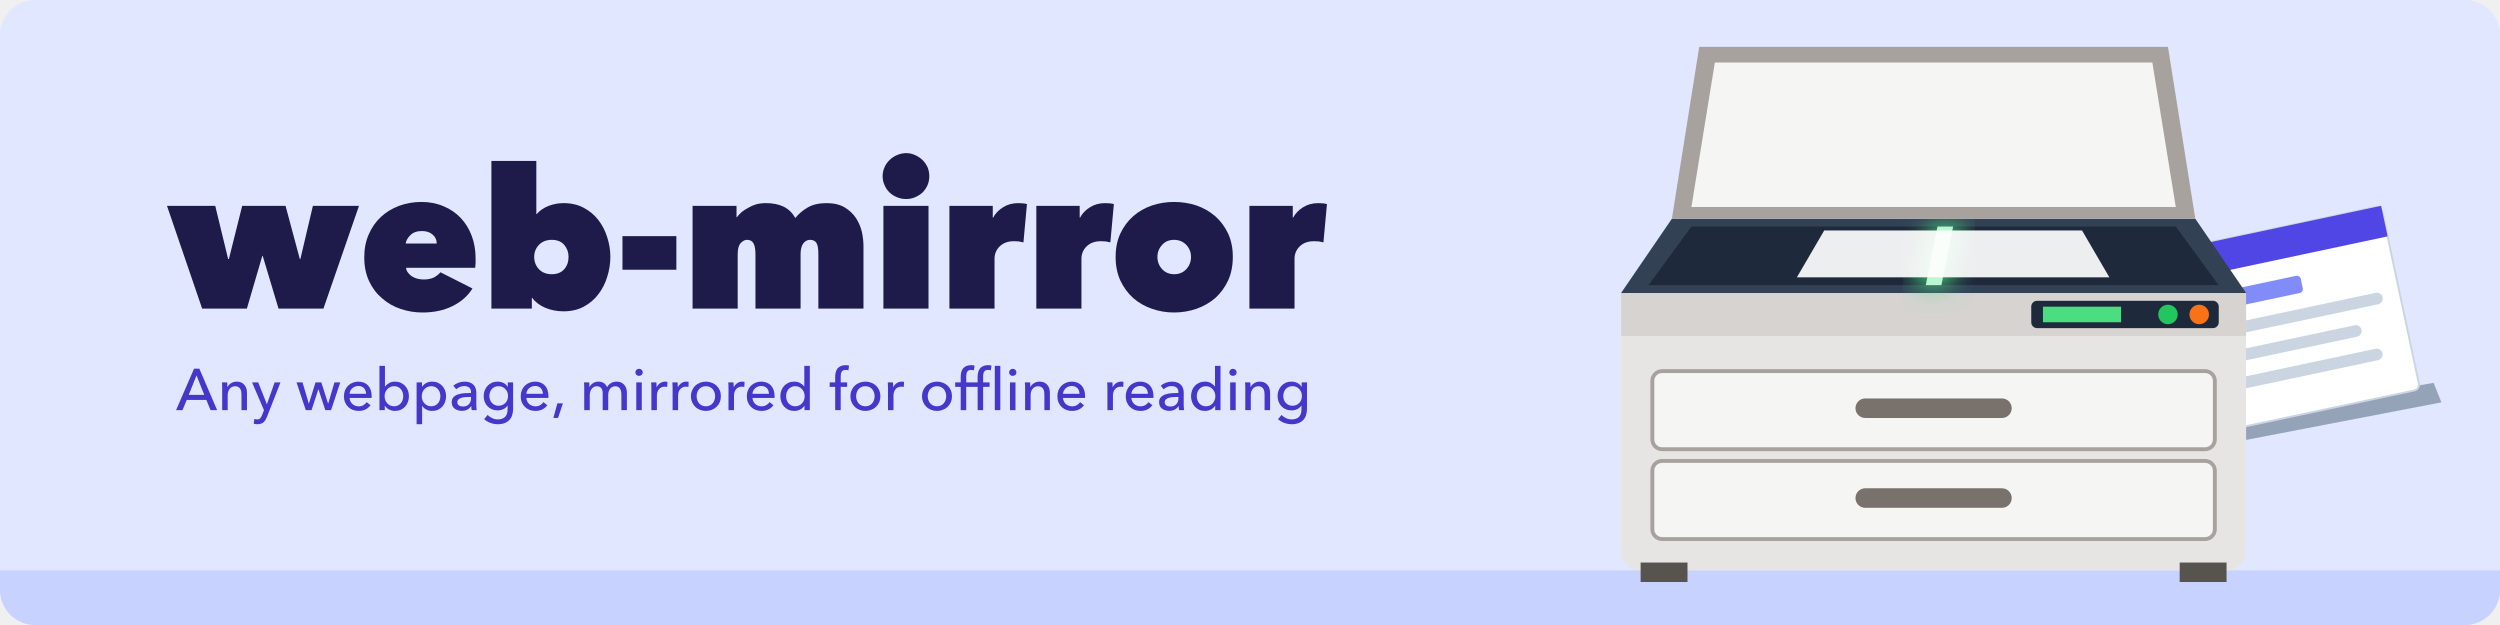
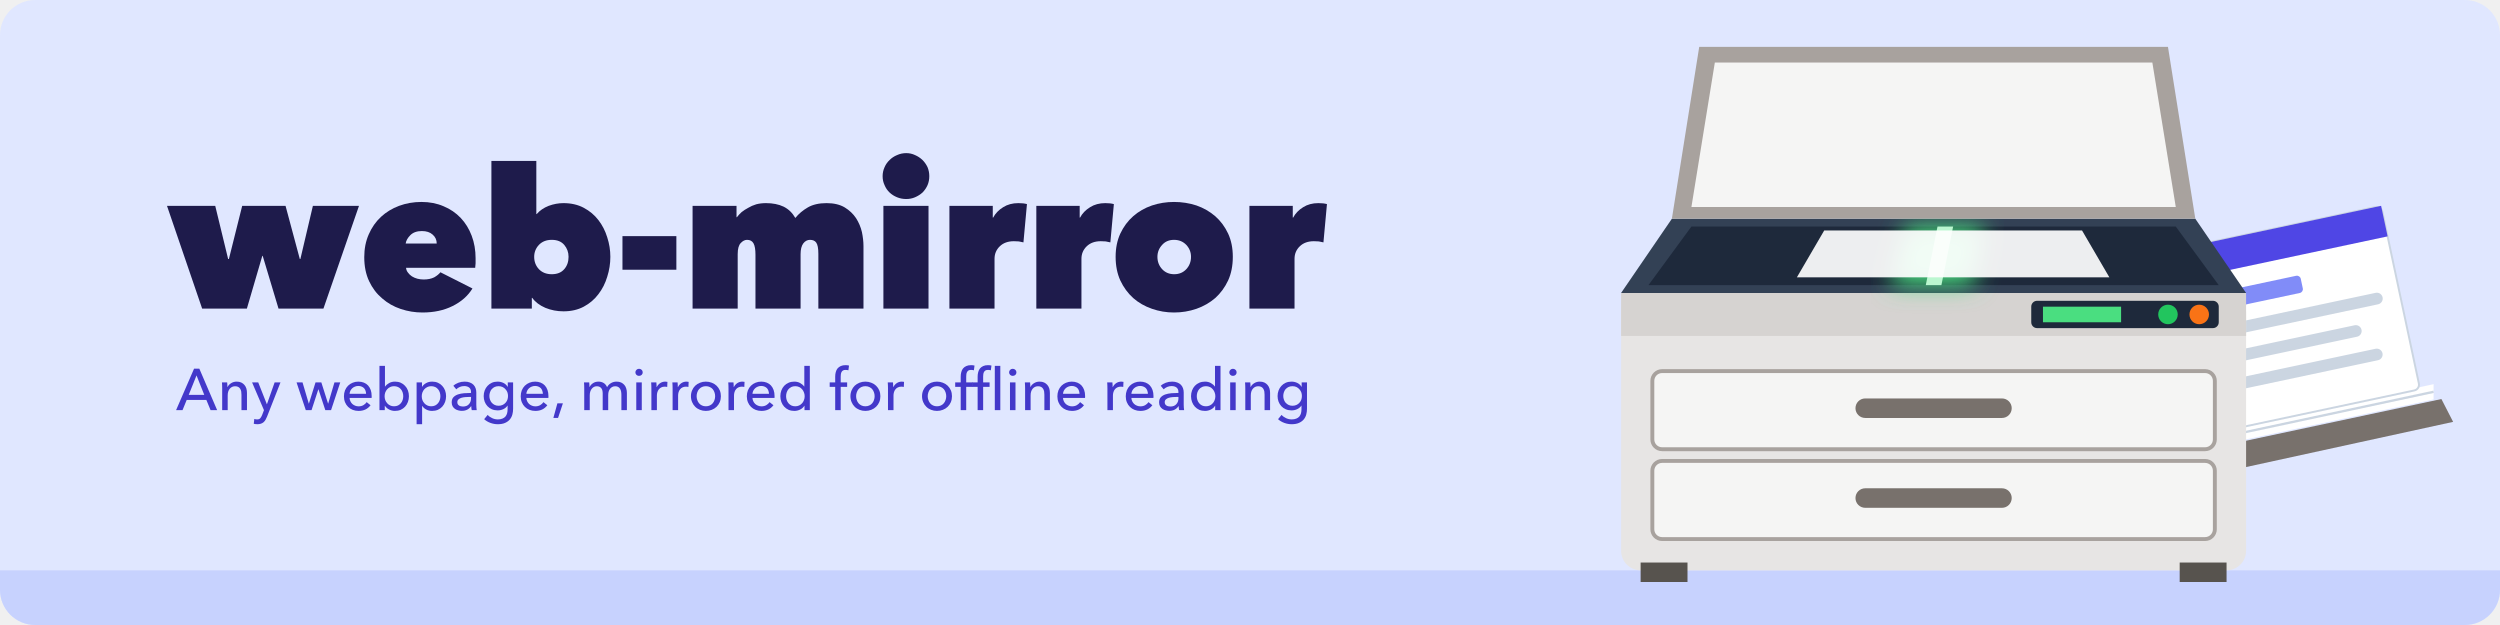
<svg xmlns="http://www.w3.org/2000/svg" viewBox="0 0 1280 320" width="1280" height="320" role="img" aria-label="web-mirror: any webpage, mirrored for offline reading">
  <defs>
    <path id="avenirheavy0" d="M404 0H175L-5 526H242L308 254H312L380 526H602L675 254H678L742 526H978L796 0H566L485 270H483Z" />
    <path id="avenirheavy1" d="M403 333Q403 361 382 379Q362 397 327 397Q289 397 268 376Q247 355 244 333ZM602 258Q602 245 602 232Q601 218 600 209H246Q247 195 256 184Q264 173 276 165Q289 157 304 153Q320 149 336 149Q368 149 390 160Q411 172 422 186L586 103Q551 46 484 13Q418 -20 330 -20Q273 -20 219 -2Q165 16 124 52Q82 87 57 140Q32 193 32 263Q32 328 55 380Q78 433 118 470Q157 506 210 526Q264 546 325 546Q387 546 438 524Q489 503 526 464Q562 426 582 373Q602 320 602 258Z" />
    <path id="avenirheavy2" d="M662 265Q662 213 646 163Q631 113 601 74Q571 34 526 10Q481 -14 422 -14Q373 -14 329 4Q285 23 262 55H260V0H53V756H283V484H285Q308 511 346 526Q384 540 422 540Q481 540 526 516Q571 492 601 453Q631 414 646 365Q662 316 662 265ZM448 265Q448 300 426 326Q404 352 362 352Q321 352 296 326Q272 300 272 265Q272 228 296 202Q321 176 362 176Q404 176 426 202Q448 227 448 265Z" />
    <path id="avenirheavy3" d="M30 371H306V199H30Z" />
    <path id="avenirheavy4" d="M375 0V276Q375 316 365 334Q355 352 332 352Q315 352 300 336Q284 320 284 279V0H53V526H278V468H280Q290 481 304 494Q319 506 338 516Q356 527 379 534Q402 540 429 540Q481 540 519 522Q557 503 579 464Q605 496 643 518Q681 540 739 540Q795 540 832 518Q868 496 890 463Q911 430 920 392Q928 353 928 320V0H697V280Q697 323 686 338Q676 352 654 352Q634 352 620 334Q606 315 606 279V0Z" />
    <path id="avenirheavy5" d="M54 526H285V0H54ZM50 678Q50 702 60 724Q69 745 86 761Q102 777 124 786Q146 796 171 796Q195 796 216 786Q237 777 254 761Q270 745 280 724Q289 702 289 678Q289 653 280 632Q270 610 254 594Q237 579 216 570Q195 561 171 561Q146 561 124 570Q102 579 86 594Q69 610 60 632Q50 653 50 678Z" />
    <path id="avenirheavy6" d="M53 526H275V466H277Q294 498 328 519Q361 540 406 540Q433 540 450 535L432 339Q421 342 408 344Q394 345 383 345Q338 345 311 319Q284 293 284 255V0H53Z" />
    <path id="avenirheavy7" d="M632 265Q632 197 608 144Q583 91 542 54Q500 18 446 -1Q391 -20 331 -20Q272 -20 218 -1Q163 18 122 54Q81 91 56 144Q32 197 32 265Q32 332 56 384Q81 437 122 473Q163 509 218 528Q272 546 331 546Q391 546 446 528Q500 509 542 473Q583 437 608 384Q632 332 632 265ZM331 352Q293 352 270 326Q246 300 246 265Q246 228 270 202Q294 176 332 176Q370 176 394 202Q418 228 418 265Q418 300 394 326Q369 352 331 352Z" />
    <path id="avenirmed8" d="M115 0H5L312 708H402L706 0H594L522 174H186ZM221 261H486L354 593Z" />
    <path id="avenirmed9" d="M166 474Q168 456 169 434Q170 411 170 396H173Q182 415 198 432Q213 448 233 460Q253 473 277 480Q301 487 327 487Q373 487 406 472Q439 456 461 430Q483 404 494 369Q504 334 504 294V0H410V263Q410 292 406 318Q401 344 389 364Q377 384 356 396Q335 408 302 408Q246 408 210 366Q175 323 175 252V0H81V372Q81 391 80 421Q79 451 77 474Z" />
    <path id="avenirmed10" d="M261 102H263L394 474H494L264 -112Q252 -142 238 -166Q224 -189 205 -206Q186 -222 160 -231Q135 -240 100 -240Q85 -240 70 -238Q54 -237 38 -233L47 -150Q71 -158 94 -158Q131 -158 149 -138Q167 -117 182 -79L212 0L9 474H114Z" />
    <path id="avenirmed11" d="M116 474 223 112H225L338 474H437L552 112H554L661 474H760L603 0H505L388 356H386L270 0H172L14 474Z" />
    <path id="avenirmed12" d="M428 279Q427 307 418 332Q410 356 394 374Q377 392 352 402Q328 413 295 413Q265 413 238 402Q212 392 192 374Q173 356 160 332Q148 307 146 279ZM523 241Q523 233 523 225Q523 217 522 209H146Q147 179 160 152Q172 126 193 106Q214 87 242 76Q269 65 300 65Q348 65 383 86Q418 107 438 137L504 84Q466 34 414 10Q363 -13 300 -13Q246 -13 200 5Q154 23 121 56Q88 88 69 134Q50 180 50 236Q50 291 68 338Q87 384 120 417Q153 450 198 468Q243 487 295 487Q347 487 390 470Q432 453 462 421Q491 389 507 344Q523 298 523 241Z" />
    <path id="avenirmed13" d="M174 75V0H83V756H177V403H180Q204 438 247 462Q290 487 349 487Q402 487 446 468Q489 449 520 415Q552 381 569 336Q586 290 586 238Q586 186 569 140Q552 94 521 60Q490 26 446 6Q402 -13 347 -13Q296 -13 250 10Q204 32 176 75ZM489 238Q489 271 479 302Q469 333 449 357Q429 381 400 395Q370 409 331 409Q295 409 266 395Q236 381 215 357Q194 333 182 302Q171 271 171 237Q171 203 182 172Q194 141 215 118Q236 94 266 80Q295 66 331 66Q370 66 400 80Q429 95 449 119Q469 143 479 174Q489 205 489 238Z" />
    <path id="avenirmed14" d="M175 -240H81V474H173V400H176Q199 438 244 462Q288 487 347 487Q400 487 444 468Q487 449 518 415Q550 381 567 336Q584 290 584 238Q584 186 567 140Q550 94 519 60Q488 26 444 6Q400 -13 345 -13Q294 -13 249 9Q204 31 178 71H175ZM487 238Q487 271 477 302Q467 333 447 357Q427 381 398 395Q368 409 329 409Q293 409 264 395Q234 381 213 357Q192 333 180 302Q169 271 169 237Q169 203 180 172Q192 141 213 118Q234 94 264 80Q293 66 329 66Q368 66 398 80Q427 95 447 119Q467 143 477 174Q487 205 487 238Z" />
    <path id="avenirmed15" d="M376 307Q376 360 344 386Q312 411 259 411Q219 411 184 396Q148 380 124 356L74 416Q109 449 160 468Q210 487 268 487Q319 487 356 472Q394 458 418 433Q442 408 454 374Q466 340 466 301V94Q466 70 468 44Q469 17 473 0H388Q380 34 380 68H377Q351 30 312 9Q272 -12 218 -12Q190 -12 160 -4Q129 3 104 20Q79 37 62 65Q46 93 46 134Q46 188 75 220Q104 251 151 268Q198 284 257 289Q316 294 376 294ZM353 226Q318 226 280 223Q243 220 212 211Q182 202 162 184Q142 166 142 136Q142 115 150 101Q159 87 173 78Q187 69 204 66Q221 62 239 62Q305 62 340 102Q376 141 376 201V226Z" />
    <path id="avenirmed16" d="M118 -81Q149 -116 196 -137Q242 -158 291 -158Q338 -158 370 -144Q402 -131 422 -108Q441 -84 450 -52Q458 -20 458 17V78H456Q430 38 385 17Q340 -4 289 -4Q235 -4 190 15Q146 34 115 67Q84 100 67 144Q50 189 50 240Q50 291 67 336Q84 381 115 414Q146 448 190 468Q234 487 288 487Q339 487 386 465Q432 443 459 398H461V474H552V24Q552 -28 539 -76Q526 -123 495 -160Q464 -196 414 -218Q364 -240 290 -240Q228 -240 166 -218Q103 -195 58 -154ZM147 242Q147 209 158 179Q168 149 188 126Q209 103 238 89Q267 75 304 75Q340 75 370 88Q400 101 421 124Q442 146 454 176Q465 207 465 242Q465 276 454 306Q442 336 420 359Q399 382 370 396Q340 409 304 409Q267 409 238 396Q209 382 188 360Q168 337 158 306Q147 276 147 242Z" />
    <path id="avenirmed17" d="M114 -133H34L103 117H197Z" />
    <path id="avenirmed18" d="M173 396Q191 434 230 460Q270 487 324 487Q372 487 410 465Q449 443 471 392Q495 438 538 462Q581 487 632 487Q678 487 711 472Q744 456 766 430Q788 404 798 369Q809 334 809 294V0H715V263Q715 292 710 318Q705 344 693 364Q681 384 661 396Q641 408 610 408Q578 408 555 394Q532 381 518 360Q503 338 496 311Q490 284 490 256V0H396V282Q396 310 391 333Q386 356 374 372Q362 389 343 398Q324 408 296 408Q244 408 210 366Q175 323 175 252V0H81V372Q81 391 80 421Q79 451 77 474H166Q168 456 169 434Q170 411 170 396H173Z" />
    <path id="avenirmed19" d="M176 0H82V474H176ZM192 645Q192 619 174 602Q155 585 129 585Q103 585 85 602Q67 620 67 645Q67 671 85 688Q103 706 129 706Q155 706 174 688Q192 671 192 645Z" />
    <path id="avenirmed20" d="M81 372Q81 391 80 421Q79 451 77 474H166Q168 456 169 432Q170 409 170 394H173Q193 436 232 462Q270 487 318 487Q340 487 355 483L351 396Q331 401 308 401Q274 401 249 388Q224 376 208 355Q191 334 183 306Q175 279 175 249V0H81V372Z" />
    <path id="avenirmed21" d="M561 238Q561 183 542 137Q522 91 488 58Q453 24 406 6Q359 -13 305 -13Q251 -13 204 6Q157 24 123 58Q89 91 70 137Q50 183 50 238Q50 293 70 338Q89 384 123 417Q157 450 204 468Q251 487 305 487Q359 487 406 468Q453 450 488 417Q522 384 542 338Q561 293 561 238ZM463 238Q463 272 452 303Q442 334 422 358Q402 381 372 395Q343 409 305 409Q267 409 238 395Q208 381 188 358Q168 334 158 303Q147 272 147 238Q147 204 158 173Q168 142 188 118Q208 94 238 80Q267 66 305 66Q343 66 372 80Q402 94 422 118Q442 142 452 173Q463 204 463 238Z" />
    <path id="avenirmed22" d="M459 75Q432 32 386 10Q339 -13 288 -13Q233 -13 189 6Q145 26 114 60Q83 94 66 140Q49 186 49 238Q49 290 66 336Q83 381 114 415Q146 449 190 468Q234 487 287 487Q345 487 388 462Q431 438 456 403H458V756H552V0H461V75ZM147 238Q147 205 157 174Q167 143 187 119Q207 95 236 80Q265 66 304 66Q340 66 370 80Q399 94 420 118Q441 141 452 172Q464 203 464 237Q464 271 452 302Q441 333 420 357Q399 381 370 395Q340 409 304 409Q265 409 236 395Q207 381 187 357Q167 333 157 302Q147 271 147 238Z" />
    <path id="avenirmed23" d="M304 397H194V0H100V397H6V474H100V573Q100 615 110 650Q119 686 140 712Q162 738 196 753Q229 768 277 768Q311 768 336 761L325 680Q314 683 303 685Q292 687 278 687Q251 687 234 678Q218 668 209 652Q200 636 197 616Q194 595 194 573V474H304Z" />
    <path id="avenirmed24" d="M177 0H83V756H177Z" />
  </defs>
  <clipPath id="c">
    <rect width="1280" height="320" rx="18" />
  </clipPath>
  <g clip-path="url(#c)">
    <rect width="1280" height="320" fill="#e0e7ff" />
    <rect x="0" y="292" width="1280" height="28" fill="#c7d2fe" />
-     <path d="M1146 214 L1246 196 L1250 206 L1146 226Z" fill="#94a3b8" />
+     <path d="M1146 226.5L1250 204.3L1256 216L1146 240Z" fill="#78716c" />
+     <path d="M1146 218L1246 196.7V204.5L1146 225.8Z" fill="#ffffff" />
+     <path d="M1146 222L1246 200.6" stroke="#cbd5e1" stroke-width="1.2" />
    <g transform="rotate(-12 1160 212)">
      <rect x="1120" y="120" width="120" height="96" rx="3" fill="#ffffff" stroke="#cbd5e1" />
      <rect x="1120" y="120" width="120" height="16" fill="#4f46e5" />
      <rect x="1130" y="146" width="62" height="9" rx="2" fill="#818cf8" />
      <path d="M1130 166h98M1130 180h84M1130 194h92" stroke="#cbd5e1" stroke-width="6" stroke-linecap="round" />
    </g>
    <rect x="830" y="150" width="320" height="142" rx="10" fill="#e7e5e4" />
    <rect x="830" y="150" width="320" height="22" fill="#d6d3d1" />
    <rect x="846" y="190" width="288" height="40" rx="5" fill="#f5f5f4" stroke="#a8a29e" stroke-width="2" />
    <rect x="950.0" y="204" width="80" height="10" rx="5" fill="#78716c" />
    <rect x="846" y="236" width="288" height="40" rx="5" fill="#f5f5f4" stroke="#a8a29e" stroke-width="2" />
    <rect x="950.0" y="250" width="80" height="10" rx="5" fill="#78716c" />
    <rect x="840" y="288" width="24" height="10" fill="#57534e" />
    <rect x="1116" y="288" width="24" height="10" fill="#57534e" />
    <path d="M830 150 L1150 150 L1124 112 L856 112Z" fill="#334155" />
    <path d="M844 146 L1136 146 L1114 116 L866 116Z" fill="#1e293b" />
    <defs>
      <filter id="gl" x="-20%" y="-50%" width="140%" height="200%">
        <feGaussianBlur stdDeviation="6" />
      </filter>
    </defs>
-     <path d="M980 146 L998 146 L1006 116 L988 116Z" fill="#4ade80" filter="url(#gl)" />
+     <path d="M968 146 L1010 146 L1016 116 L976 116Z" fill="#4ade80" filter="url(#gl)" />
    <path d="M986 146 L994 146 L1000 116 L992 116Z" fill="#bbf7d0" />
    <path d="M920 142 L1080 142 L1066 118 L934 118Z" fill="#ffffff" opacity=".92" />
    <path d="M856 112 L1124 112 L1110 24 L870 24Z" fill="#a8a29e" />
    <path d="M866 106 L1114 106 L1102 32 L878 32Z" fill="#f5f5f4" />
    <rect x="1040" y="154" width="96" height="14" rx="3" fill="#1e293b" />
    <rect x="1046" y="157" width="40" height="8" fill="#4ade80" />
    <circle cx="1110" cy="161" r="5" fill="#22c55e" />
    <circle cx="1126" cy="161" r="5" fill="#f97316" />
    <g fill="#1e1b4b" transform="translate(86.0 158.0) scale(0.1 -0.1)">
      <use href="#avenirheavy0" x="0" />
      <use href="#avenirheavy1" x="973" />
      <use href="#avenirheavy2" x="1603" />
      <use href="#avenirheavy3" x="2297" />
      <use href="#avenirheavy4" x="2633" />
      <use href="#avenirheavy5" x="3609" />
      <use href="#avenirheavy6" x="3948" />
      <use href="#avenirheavy6" x="4393" />
      <use href="#avenirheavy7" x="4820" />
      <use href="#avenirheavy6" x="5484" />
    </g>
    <g fill="#4338ca" transform="translate(90.0 210.0) scale(0.03 -0.03)">
      <use href="#avenirmed8" x="0" />
      <use href="#avenirmed9" x="711" />
      <use href="#avenirmed10" x="1293" />
      <use href="#avenirmed11" x="2047" />
      <use href="#avenirmed12" x="2820" />
      <use href="#avenirmed13" x="3393" />
      <use href="#avenirmed14" x="4029" />
      <use href="#avenirmed15" x="4663" />
      <use href="#avenirmed16" x="5205" />
      <use href="#avenirmed12" x="5837" />
      <use href="#avenirmed17" x="6410" />
      <use href="#avenirmed18" x="6890" />
      <use href="#avenirmed19" x="7777" />
      <use href="#avenirmed20" x="8036" />
      <use href="#avenirmed20" x="8398" />
      <use href="#avenirmed21" x="8742" />
      <use href="#avenirmed20" x="9352" />
      <use href="#avenirmed12" x="9696" />
      <use href="#avenirmed22" x="10269" />
      <use href="#avenirmed23" x="11154" />
      <use href="#avenirmed21" x="11464" />
      <use href="#avenirmed20" x="12074" />
      <use href="#avenirmed21" x="12686" />
      <use href="#avenirmed23" x="13296" />
      <use href="#avenirmed23" x="13585" />
      <use href="#avenirmed24" x="13895" />
      <use href="#avenirmed19" x="14155" />
      <use href="#avenirmed9" x="14414" />
      <use href="#avenirmed12" x="14996" />
      <use href="#avenirmed20" x="15819" />
      <use href="#avenirmed12" x="16163" />
      <use href="#avenirmed15" x="16736" />
      <use href="#avenirmed22" x="17278" />
      <use href="#avenirmed19" x="17913" />
      <use href="#avenirmed9" x="18172" />
      <use href="#avenirmed16" x="18754" />
    </g>
  </g>
</svg>
